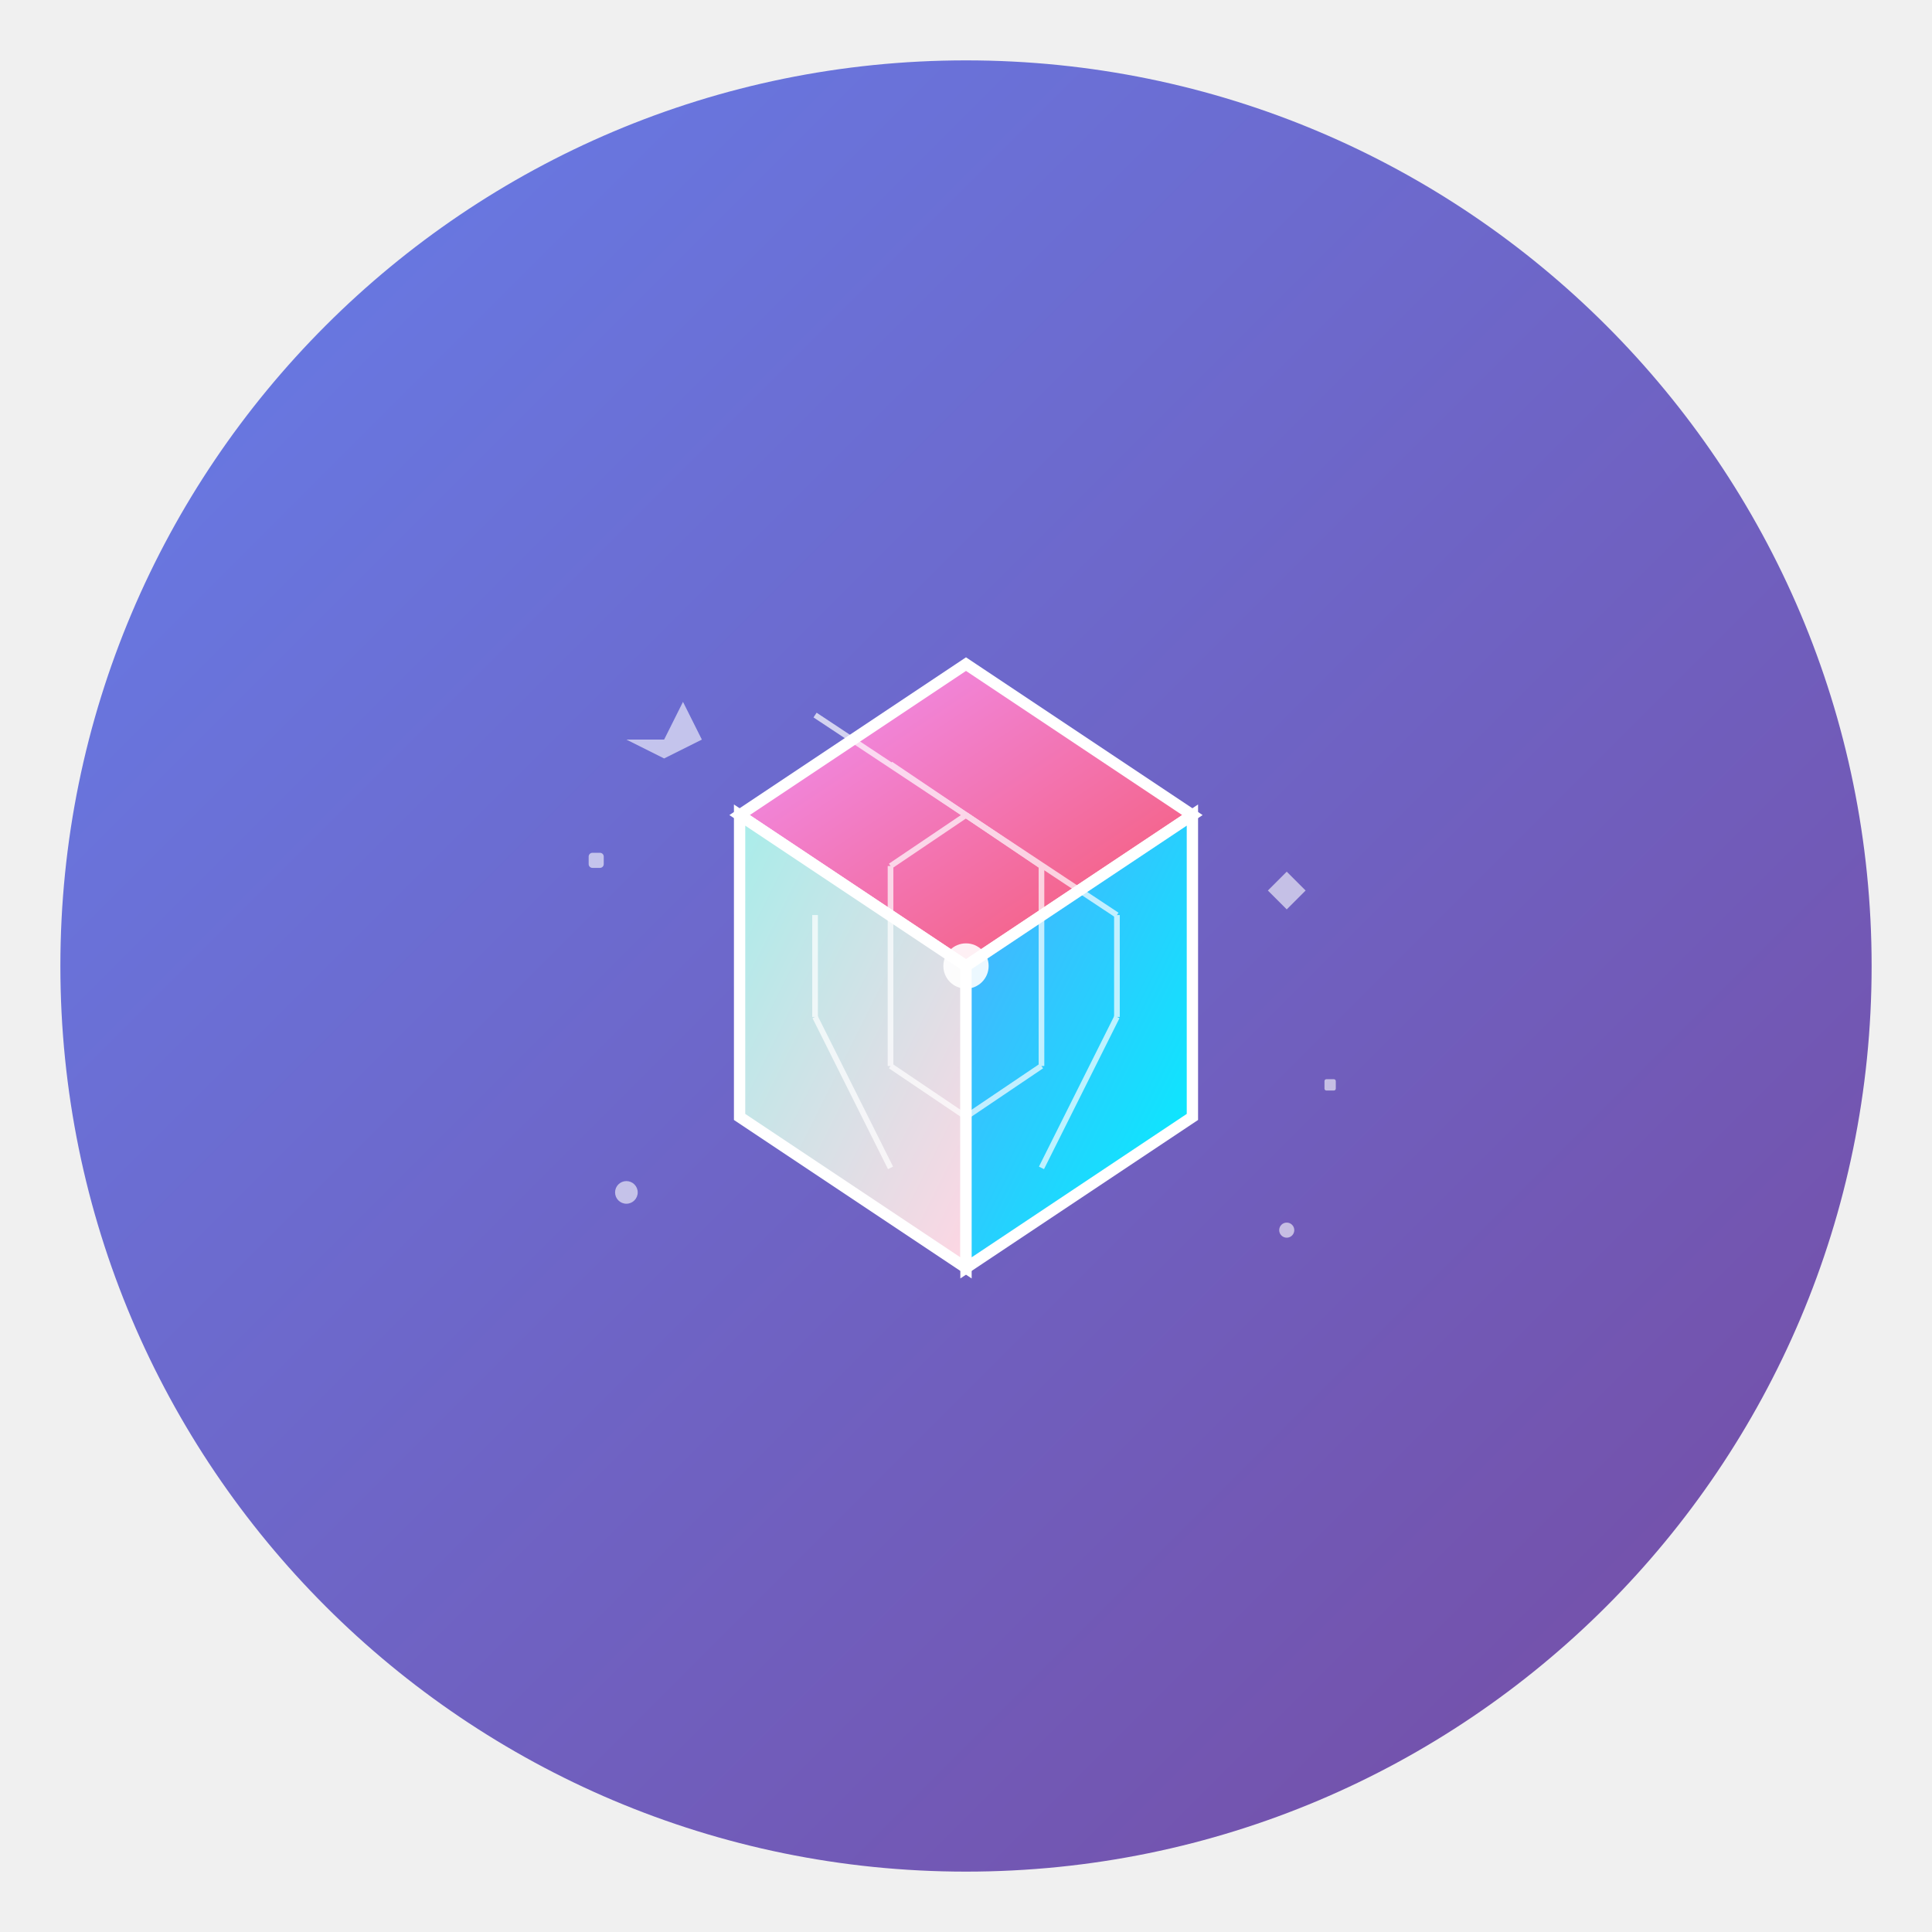
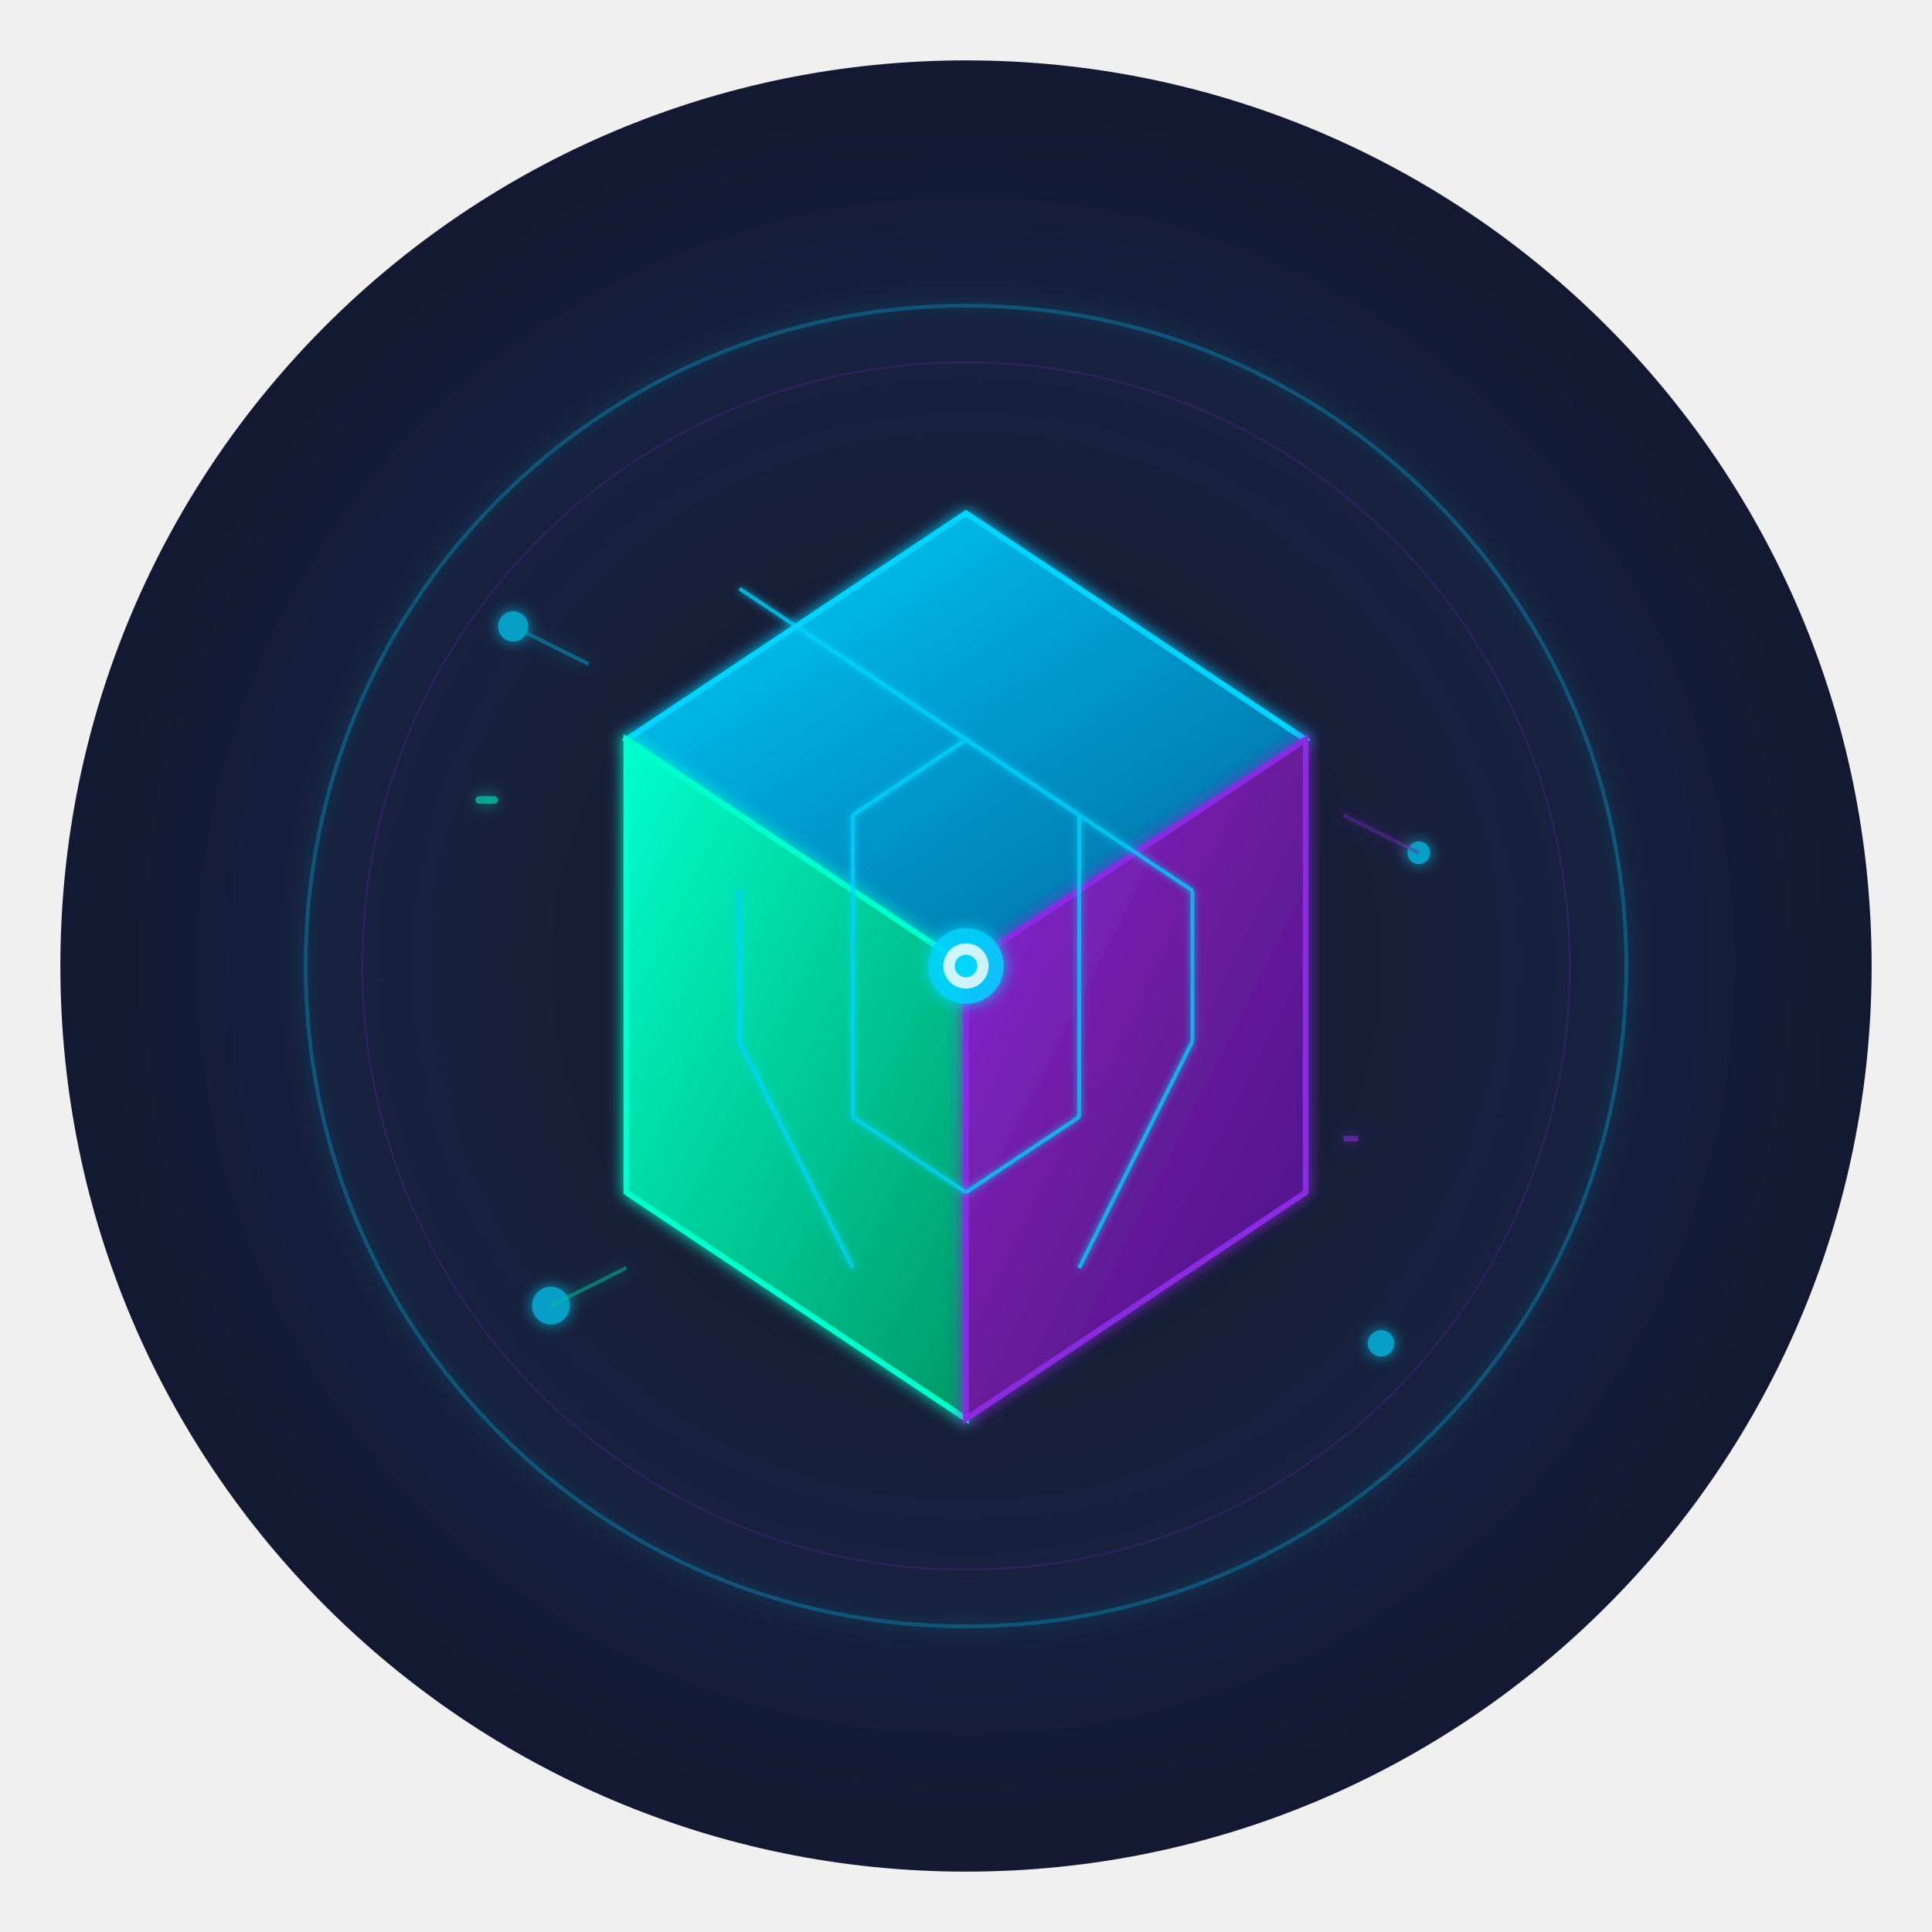
<svg xmlns="http://www.w3.org/2000/svg" width="1024" height="1024" viewBox="0 0 1024 1024">
  <defs>
-     <linearGradient id="bg" x1="0%" y1="0%" x2="100%" y2="100%">
-       <stop offset="0%" style="stop-color:#667eea" />
-       <stop offset="100%" style="stop-color:#764ba2" />
-     </linearGradient>
+     <radialGradient id="bg" cx="50%" cy="50%" r="70%">
+       <stop offset="0%" style="stop-color:#1a1a2e" />
+       <stop offset="50%" style="stop-color:#16213e" />
+       <stop offset="100%" style="stop-color:#0f0f23" />
+     </radialGradient>
    <linearGradient id="cube1" x1="0%" y1="0%" x2="100%" y2="100%">
-       <stop offset="0%" style="stop-color:#f093fb" />
-       <stop offset="100%" style="stop-color:#f5576c" />
+       <stop offset="0%" style="stop-color:#00d4ff" />
+       <stop offset="50%" style="stop-color:#0099cc" />
+       <stop offset="100%" style="stop-color:#006699" />
    </linearGradient>
    <linearGradient id="cube2" x1="0%" y1="0%" x2="100%" y2="100%">
-       <stop offset="0%" style="stop-color:#4facfe" />
-       <stop offset="100%" style="stop-color:#00f2fe" />
+       <stop offset="0%" style="stop-color:#8a2be2" />
+       <stop offset="50%" style="stop-color:#6a1b9a" />
+       <stop offset="100%" style="stop-color:#4a148c" />
    </linearGradient>
    <linearGradient id="cube3" x1="0%" y1="0%" x2="100%" y2="100%">
-       <stop offset="0%" style="stop-color:#a8edea" />
-       <stop offset="100%" style="stop-color:#fed6e3" />
+       <stop offset="0%" style="stop-color:#00ffcc" />
+       <stop offset="50%" style="stop-color:#00cc99" />
+       <stop offset="100%" style="stop-color:#009966" />
    </linearGradient>
+     <filter id="glow" x="-50%" y="-50%" width="200%" height="200%">
+       <feGaussianBlur stdDeviation="4" result="coloredBlur" />
+       <feMerge>
+         <feMergeNode in="coloredBlur" />
+         <feMergeNode in="SourceGraphic" />
+       </feMerge>
+     </filter>
+     <filter id="innerGlow" x="-50%" y="-50%" width="200%" height="200%">
+       <feGaussianBlur stdDeviation="2" result="blur" />
+       <feComposite in="blur" in2="SourceGraphic" operator="over" />
+     </filter>
  </defs>
  <circle cx="512" cy="512" r="480" fill="url(#bg)" />
+   <circle cx="512" cy="512" r="350" fill="none" stroke="#00d4ff" stroke-width="2" opacity="0.3" filter="url(#glow)" />
+   <circle cx="512" cy="512" r="320" fill="none" stroke="#8a2be2" stroke-width="1" opacity="0.2" filter="url(#glow)" />
  <g transform="translate(512,512)">
-     <path d="M -120,-80 L 0,-160 L 120,-80 L 0,0 Z" fill="url(#cube1)" stroke="#fff" stroke-width="6" />
-     <path d="M -120,-80 L 0,0 L 0,160 L -120,80 Z" fill="url(#cube3)" stroke="#fff" stroke-width="6" />
-     <path d="M 0,0 L 120,-80 L 120,80 L 0,160 Z" fill="url(#cube2)" stroke="#fff" stroke-width="6" />
-     <g stroke="#fff" stroke-width="3" opacity="0.7">
-       <line x1="-40" y1="-107" x2="40" y2="-53" />
-       <line x1="-80" y1="-133" x2="80" y2="-27" />
-       <line x1="-40" y1="-53" x2="0" y2="-80" />
-       <line x1="40" y1="-53" x2="0" y2="-80" />
-       <line x1="-80" y1="-27" x2="-80" y2="27" />
-       <line x1="-40" y1="-53" x2="-40" y2="53" />
-       <line x1="-80" y1="27" x2="-40" y2="107" />
-       <line x1="-40" y1="53" x2="0" y2="80" />
-       <line x1="80" y1="-27" x2="80" y2="27" />
-       <line x1="40" y1="-53" x2="40" y2="53" />
-       <line x1="80" y1="27" x2="40" y2="107" />
-       <line x1="40" y1="53" x2="0" y2="80" />
+     <path d="M -180,-120 L 0,-240 L 180,-120 L 0,0 Z" fill="url(#cube1)" stroke="#00d4ff" stroke-width="3" filter="url(#glow)" />
+     <path d="M -180,-120 L 0,0 L 0,240 L -180,120 Z" fill="url(#cube3)" stroke="#00ffcc" stroke-width="3" filter="url(#glow)" />
+     <path d="M 0,0 L 180,-120 L 180,120 L 0,240 Z" fill="url(#cube2)" stroke="#8a2be2" stroke-width="3" filter="url(#glow)" />
+     <g stroke="#00d4ff" stroke-width="2" opacity="0.8" filter="url(#innerGlow)">
+       <line x1="-60" y1="-160" x2="60" y2="-80" />
+       <line x1="-120" y1="-200" x2="120" y2="-40" />
+       <line x1="-60" y1="-80" x2="0" y2="-120" />
+       <line x1="60" y1="-80" x2="0" y2="-120" />
+       <line x1="-120" y1="-40" x2="-120" y2="40" />
+       <line x1="-60" y1="-80" x2="-60" y2="80" />
+       <line x1="-120" y1="40" x2="-60" y2="160" />
+       <line x1="-60" y1="80" x2="0" y2="120" />
+       <line x1="120" y1="-40" x2="120" y2="40" />
+       <line x1="60" y1="-80" x2="60" y2="80" />
+       <line x1="120" y1="40" x2="60" y2="160" />
+       <line x1="60" y1="80" x2="0" y2="120" />
    </g>
-     <circle cx="0" cy="0" r="12" fill="#fff" opacity="0.9" />
-     <g fill="#fff" opacity="0.6">
-       <path d="M -160,-120 L -150,-140 L -140,-120 L -160,-110 L -180,-120 Z" />
-       <path d="M 160,-40 L 170,-50 L 180,-40 L 170,-30 L 160,-40 Z" />
-       <circle cx="-180" cy="120" r="6" />
-       <circle cx="170" cy="140" r="4" />
-       <rect x="-200" y="-60" width="8" height="8" rx="2" />
-       <rect x="190" y="60" width="6" height="6" rx="1" />
+     <circle cx="0" cy="0" r="20" fill="#00d4ff" opacity="0.9" filter="url(#glow)" />
+     <circle cx="0" cy="0" r="12" fill="#ffffff" opacity="0.8" />
+     <circle cx="0" cy="0" r="6" fill="#00d4ff" opacity="1" />
+     <g fill="#00d4ff" opacity="0.7" filter="url(#glow)">
+       <circle cx="-240" cy="-180" r="8" />
+       <circle cx="240" cy="-60" r="6" />
+       <circle cx="-220" cy="180" r="10" />
+       <circle cx="220" cy="200" r="7" />
+       <line x1="-240" y1="-180" x2="-200" y2="-160" stroke="#00d4ff" stroke-width="2" opacity="0.5" />
+       <line x1="240" y1="-60" x2="200" y2="-80" stroke="#8a2be2" stroke-width="2" opacity="0.5" />
+       <line x1="-220" y1="180" x2="-180" y2="160" stroke="#00ffcc" stroke-width="2" opacity="0.5" />
+       <rect x="-260" y="-90" width="12" height="4" rx="2" fill="#00ffcc" opacity="0.8">
+         <animateTransform attributeName="transform" type="translate" values="0,0; 20,0; 0,0" dur="2s" repeatCount="indefinite" />
+       </rect>
+       <rect x="200" y="90" width="8" height="3" rx="1" fill="#8a2be2" opacity="0.8">
+         <animateTransform attributeName="transform" type="translate" values="0,0; -15,0; 0,0" dur="1.5s" repeatCount="indefinite" />
+       </rect>
    </g>
  </g>
</svg>
